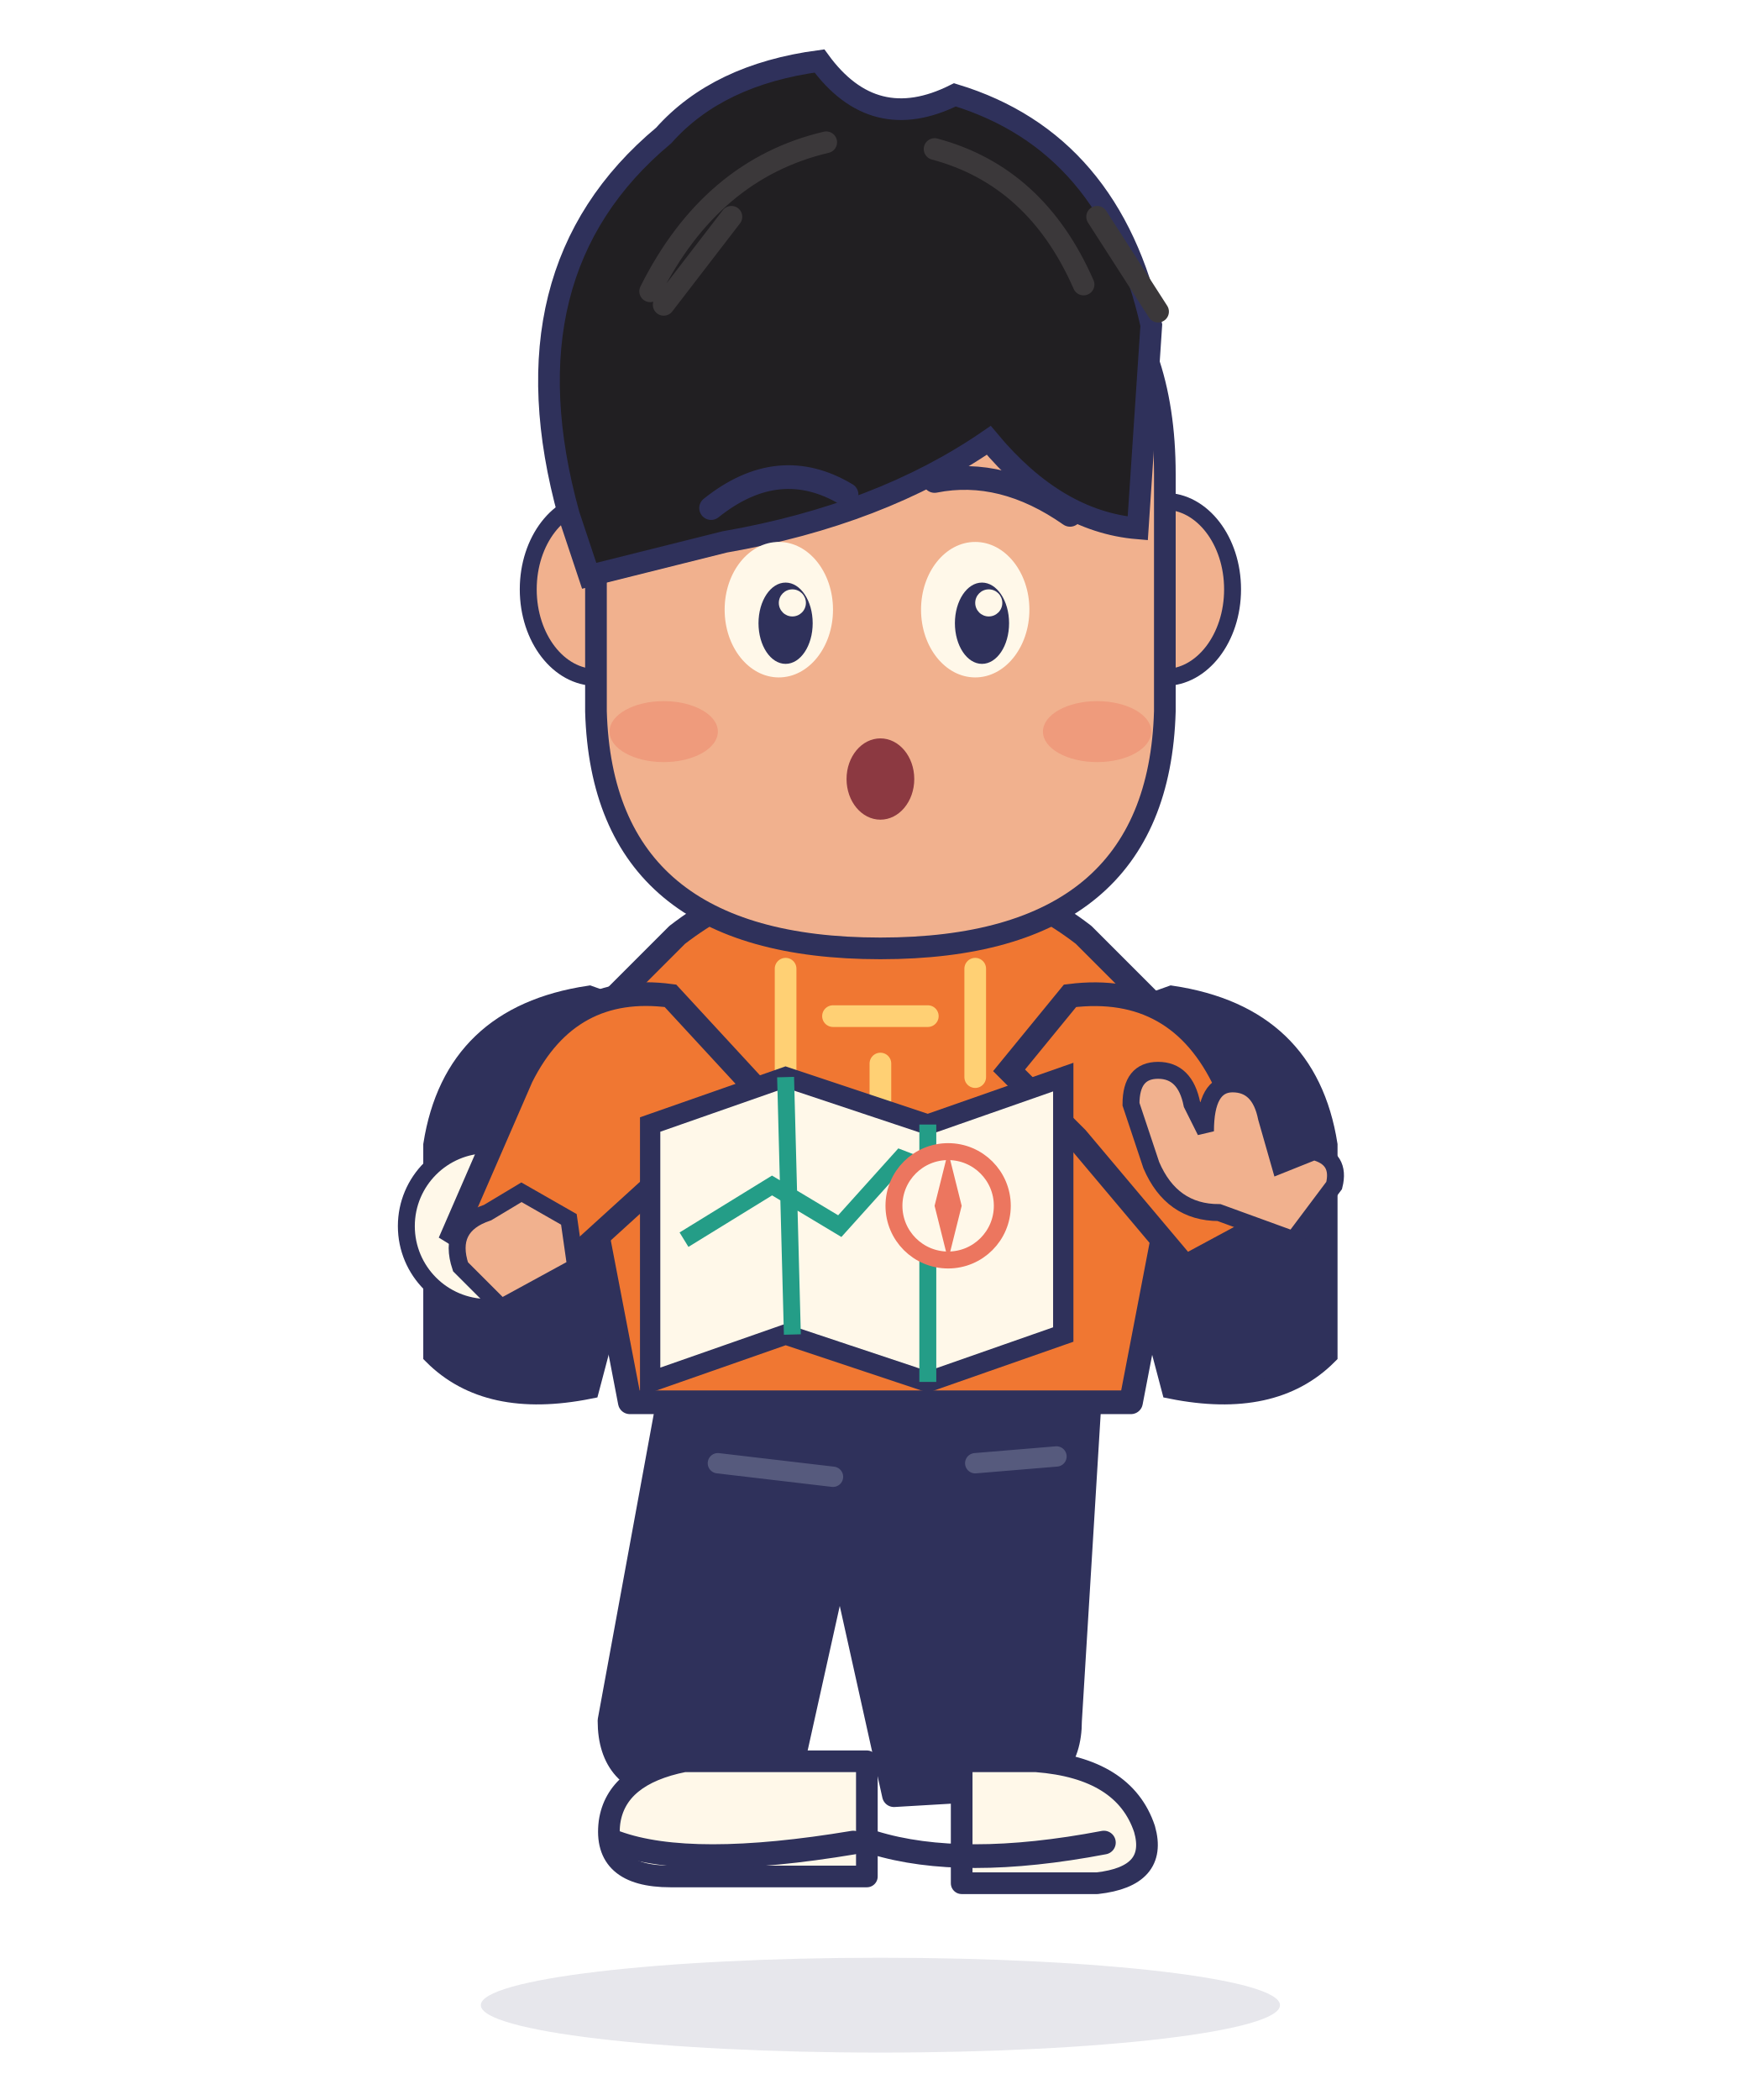
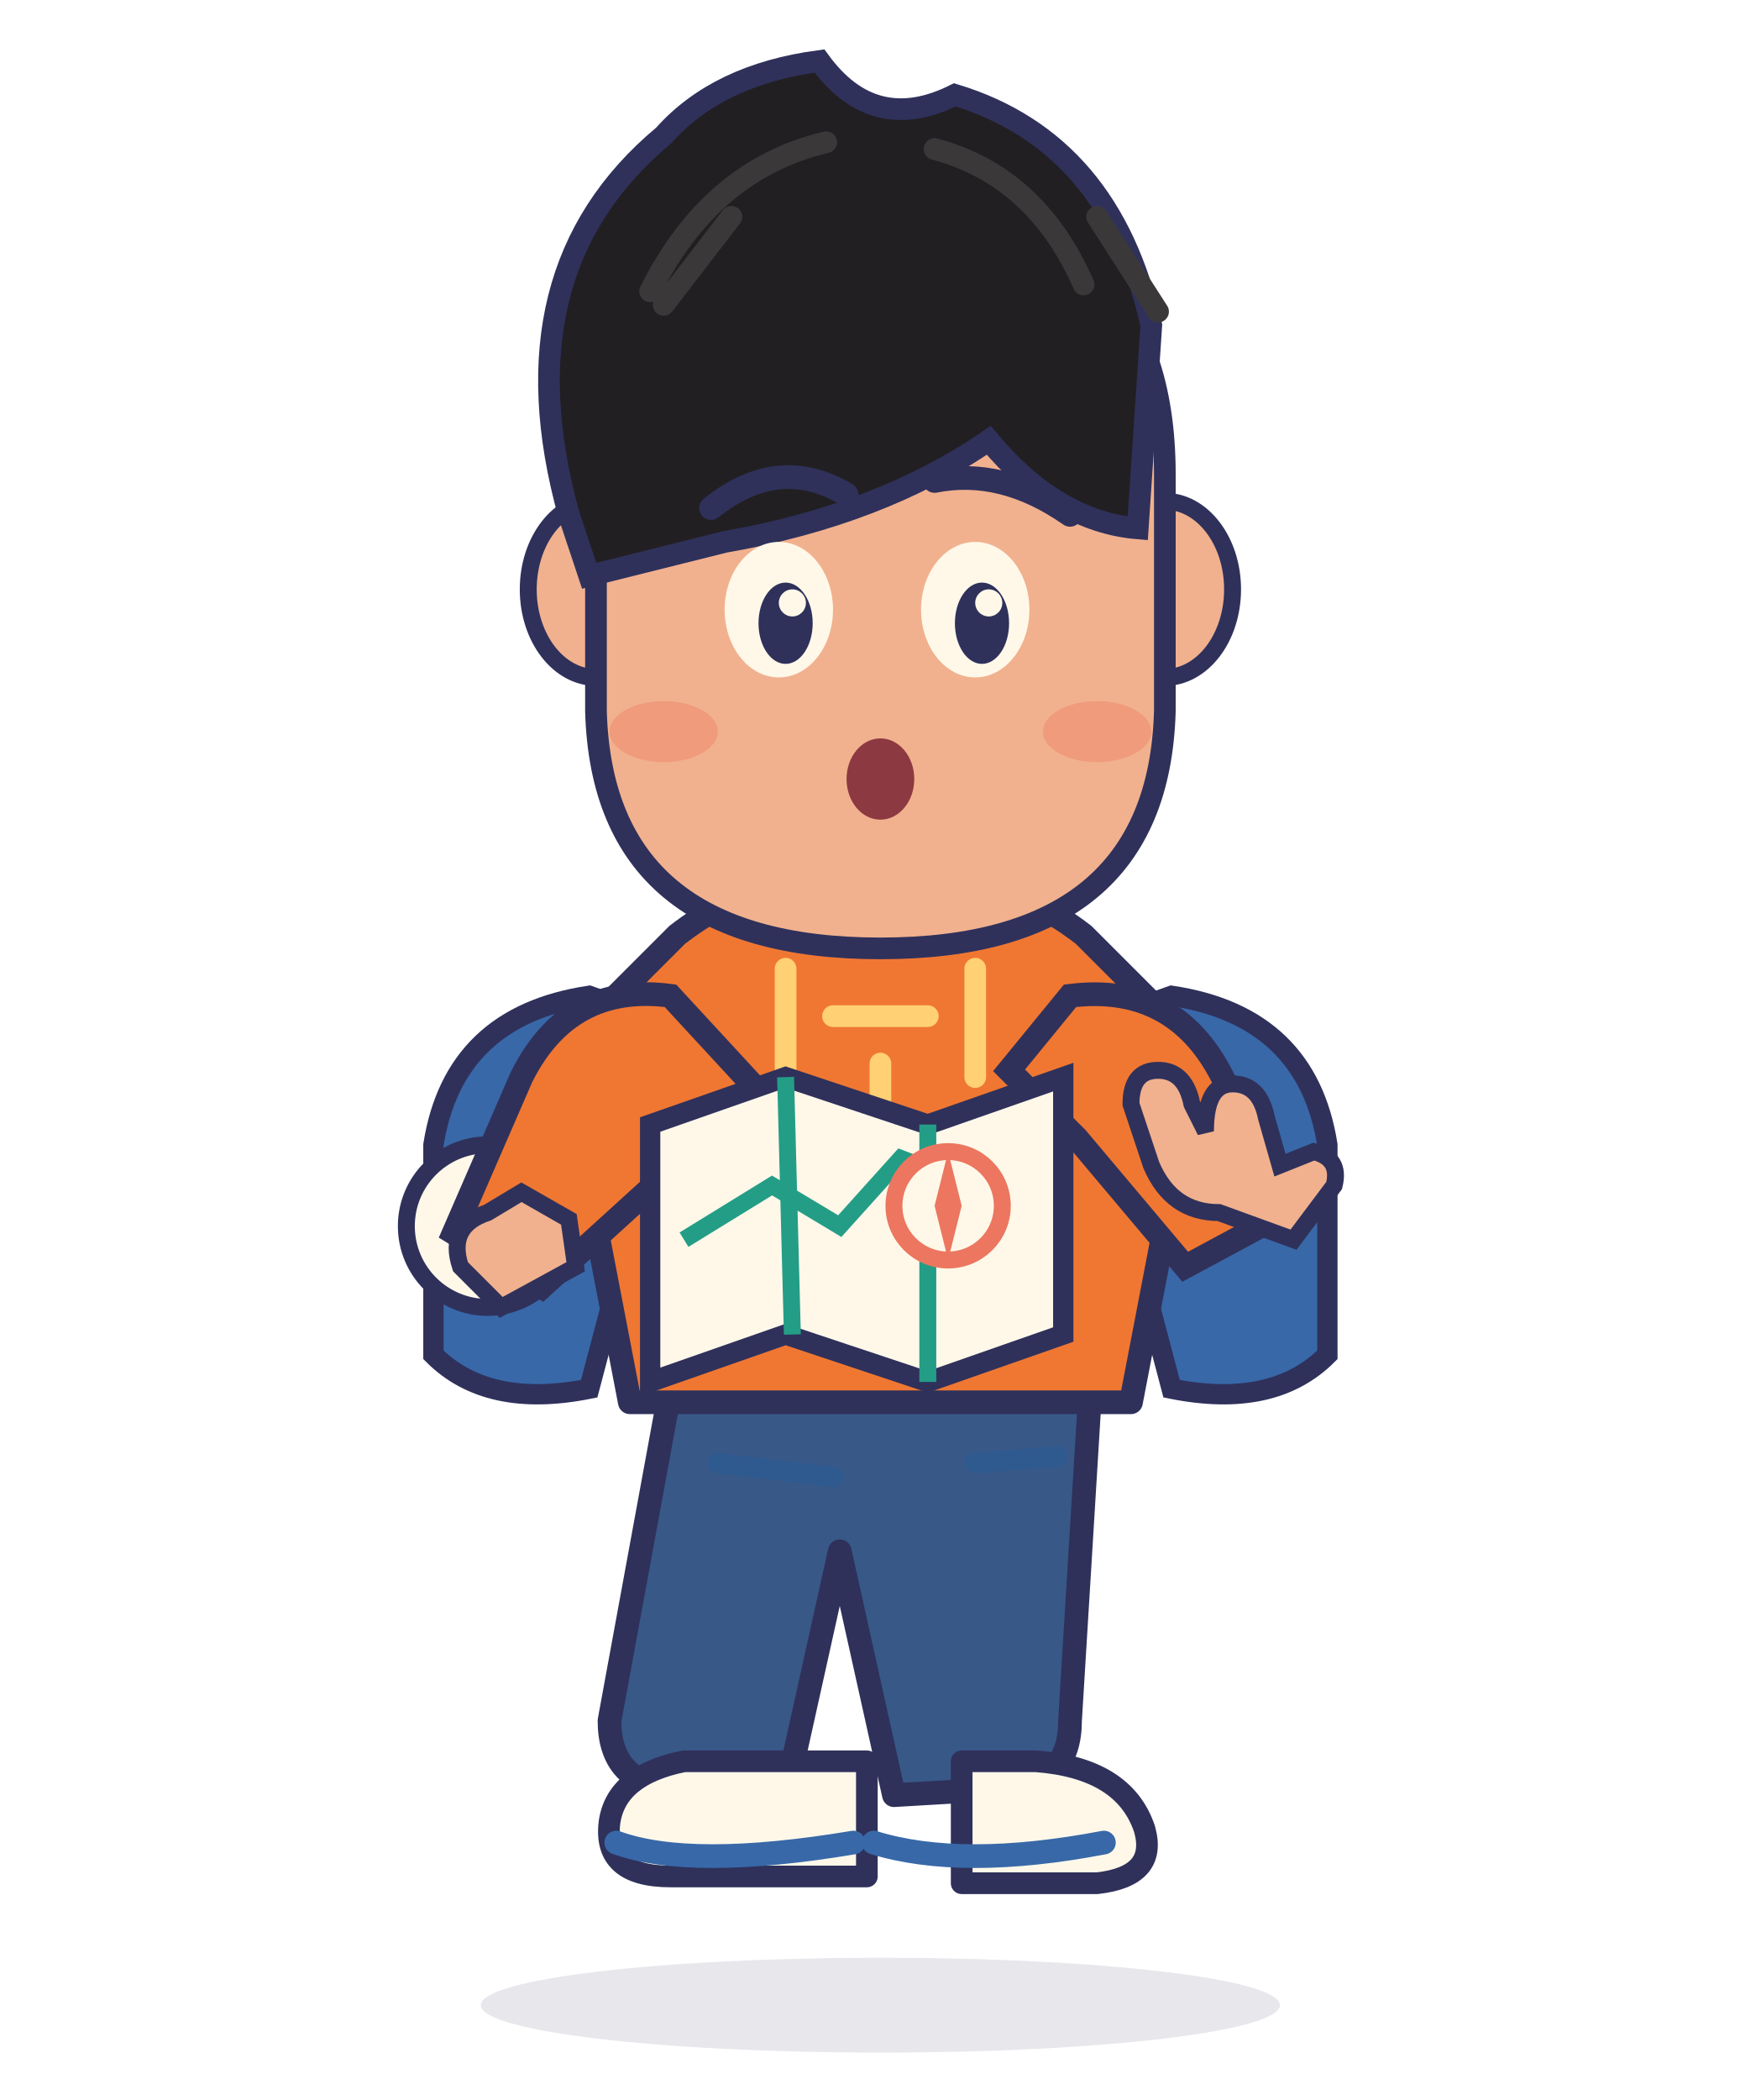
<svg xmlns="http://www.w3.org/2000/svg" viewBox="0 0 260 310" role="img" aria-label="Nusa — curious / map">
  <ellipse cx="130" cy="296" rx="59" ry="7" fill="#2f315b" opacity=".12" />
-   <path d="M87 147q-20 3-23 22v31q8 8 23 5l14-53Zm86 0q20 3 23 22v31q-8 8-23 5l-14-53Z" fill="#2f315b" stroke="#2f315b" stroke-width="3" />
-   <path d="M98 145q-8 17-5 43m68-43q8 17 5 43" fill="none" stroke="#2f315b" stroke-width="10" stroke-linecap="round" />
+   <path d="M87 147q-20 3-23 22v31q8 8 23 5l14-53Zm86 0q20 3 23 22v31q-8 8-23 5l-14-53Z" fill="#3868a8" stroke="#2f315b" stroke-width="3" />
+   <path d="M98 145q-8 17-5 43m68-43q8 17 5 43" fill="none" stroke="#3868a8" stroke-width="10" stroke-linecap="round" />
  <circle cx="72" cy="181" r="12" fill="#fff8e9" stroke="#2f315b" stroke-width="2.5" />
  <path d="m72 171 3 9-3 11-3-11Z" fill="#ec765f" />
  <circle cx="72" cy="181" r="1.7" fill="#249d87" />
-   <path d="M99 205h62l-3 49q0 9-9 10l-17 1-8-36-8 36-17-1q-9-1-9-10Z" fill="#2f315b" stroke="#2f315b" stroke-width="3.5" stroke-linejoin="round" />
-   <path d="m106 216 17 2m21-2 12-1" fill="none" stroke="#565a7d" stroke-width="3" stroke-linecap="round" />
+   <path d="M99 205h62l-3 49q0 9-9 10l-17 1-8-36-8 36-17-1q-9-1-9-10Z" fill="#385888" stroke="#2f315b" stroke-width="3.5" stroke-linejoin="round" />
+   <path d="m106 216 17 2m21-2 12-1" fill="none" stroke="#2f5a8f" stroke-width="3" stroke-linecap="round" />
  <path d="M111 260h17v17H99q-10 0-9-8 1-7 11-9Zm31 0h11q13 1 16 10 2 7-7 8h-20Z" fill="#fff8e9" stroke="#2f315b" stroke-width="3.2" stroke-linejoin="round" />
-   <path d="M91 272q11 4 35 0m3 0q13 4 34 0" fill="none" stroke="#2f315b" stroke-width="3.5" stroke-linecap="round" />
+   <path d="M91 272q11 4 35 0m3 0q13 4 34 0" fill="none" stroke="#3868a8" stroke-width="3.5" stroke-linecap="round" />
  <path d="M108 116h44v27q-3 13-22 13t-22-13Z" fill="#f1b18e" stroke="#2f315b" stroke-width="2.5" />
  <path d="M100 138q13-10 30-10t30 10l17 17-10 52H93l-10-52Z" fill="#f07732" stroke="#2f315b" stroke-width="3.5" stroke-linejoin="round" />
  <path d="M116 143v16m28-16v16m-14-2v20m-7-27h14m-12 30q5 4 10 0" fill="none" stroke="#ffd074" stroke-width="3.2" stroke-linecap="round" />
  <path d="M115 190q8 3 16 0" fill="none" stroke="#ffd074" stroke-width="2.5" stroke-linecap="round" />
  <path d="M99 147q-15-2-22 12l-10 23 13 8 22-20 9-10Zm59 0q16-2 23 13l7 20-13 7-16-19-10-10Z" fill="#f07732" stroke="#2f315b" stroke-width="3.5" />
  <path d="M72 179q-6 2-4 8l6 6 11-6-1-7-7-4Zm108 0q-7 0-10-7l-3-9q0-5 4-5t5 5l2 4q0-7 4-7t5 5l2 7 5-2q4 1 3 5l-6 8Z" fill="#f1b18e" stroke="#2f315b" stroke-width="2.5" />
  <path d="m96 166 20-7 21 7 20-7v38l-20 7-21-7-20 7Z" fill="#fff8e9" stroke="#2f315b" stroke-width="3" />
  <path d="m116 159 1 38m20-31v38m-36-21 13-8 10 6 9-10 13 5" fill="none" stroke="#249d87" stroke-width="2.5" />
  <circle cx="140" cy="178" r="8" fill="#fff8e9" stroke="#ec765f" stroke-width="2.5" />
  <path d="m140 170 2 8-2 8-2-8Z" fill="#ec765f" />
  <ellipse cx="88" cy="87" rx="10" ry="13" fill="#f1b18e" stroke="#2f315b" stroke-width="2.5" />
  <ellipse cx="172" cy="87" rx="10" ry="13" fill="#f1b18e" stroke="#2f315b" stroke-width="2.5" />
  <path d="M88 70q0-39 42-41 42 2 42 41v35q-1 35-42 35t-42-35Z" fill="#f1b18e" stroke="#2f315b" stroke-width="3.2" stroke-linejoin="round" />
  <path d="M84 76q-10-36 14-56 8-9 23-11 8 11 20 5 23 7 29 34l-2 30q-12-1-22-13-16 11-39 15l-20 5Z" fill="#211f22" stroke="#2f315b" stroke-width="3.2" />
  <path d="M96 43q9-18 26-22m16 1q15 4 22 20m-52-10-10 13m64-13 9 14" fill="none" stroke="#3b383a" stroke-width="3.2" stroke-linecap="round" />
  <path d="M105 75q10-8 20-2m13-2q10-2 20 5" fill="none" stroke="#2f315b" stroke-width="3.5" stroke-linecap="round" />
  <ellipse cx="115" cy="90" rx="8" ry="10" fill="#fff8e9" />
  <ellipse cx="144" cy="90" rx="8" ry="10" fill="#fff8e9" />
  <ellipse cx="116" cy="92" rx="4" ry="6" fill="#2f315b" />
  <ellipse cx="145" cy="92" rx="4" ry="6" fill="#2f315b" />
  <circle cx="117" cy="89" r="2" fill="#fff8e9" />
  <circle cx="146" cy="89" r="2" fill="#fff8e9" />
  <ellipse cx="98" cy="108" rx="8" ry="4.5" fill="#ec765f" opacity=".38" />
  <ellipse cx="162" cy="108" rx="8" ry="4.5" fill="#ec765f" opacity=".38" />
  <ellipse cx="130" cy="115" rx="5" ry="6" fill="#8c3941" />
</svg>
